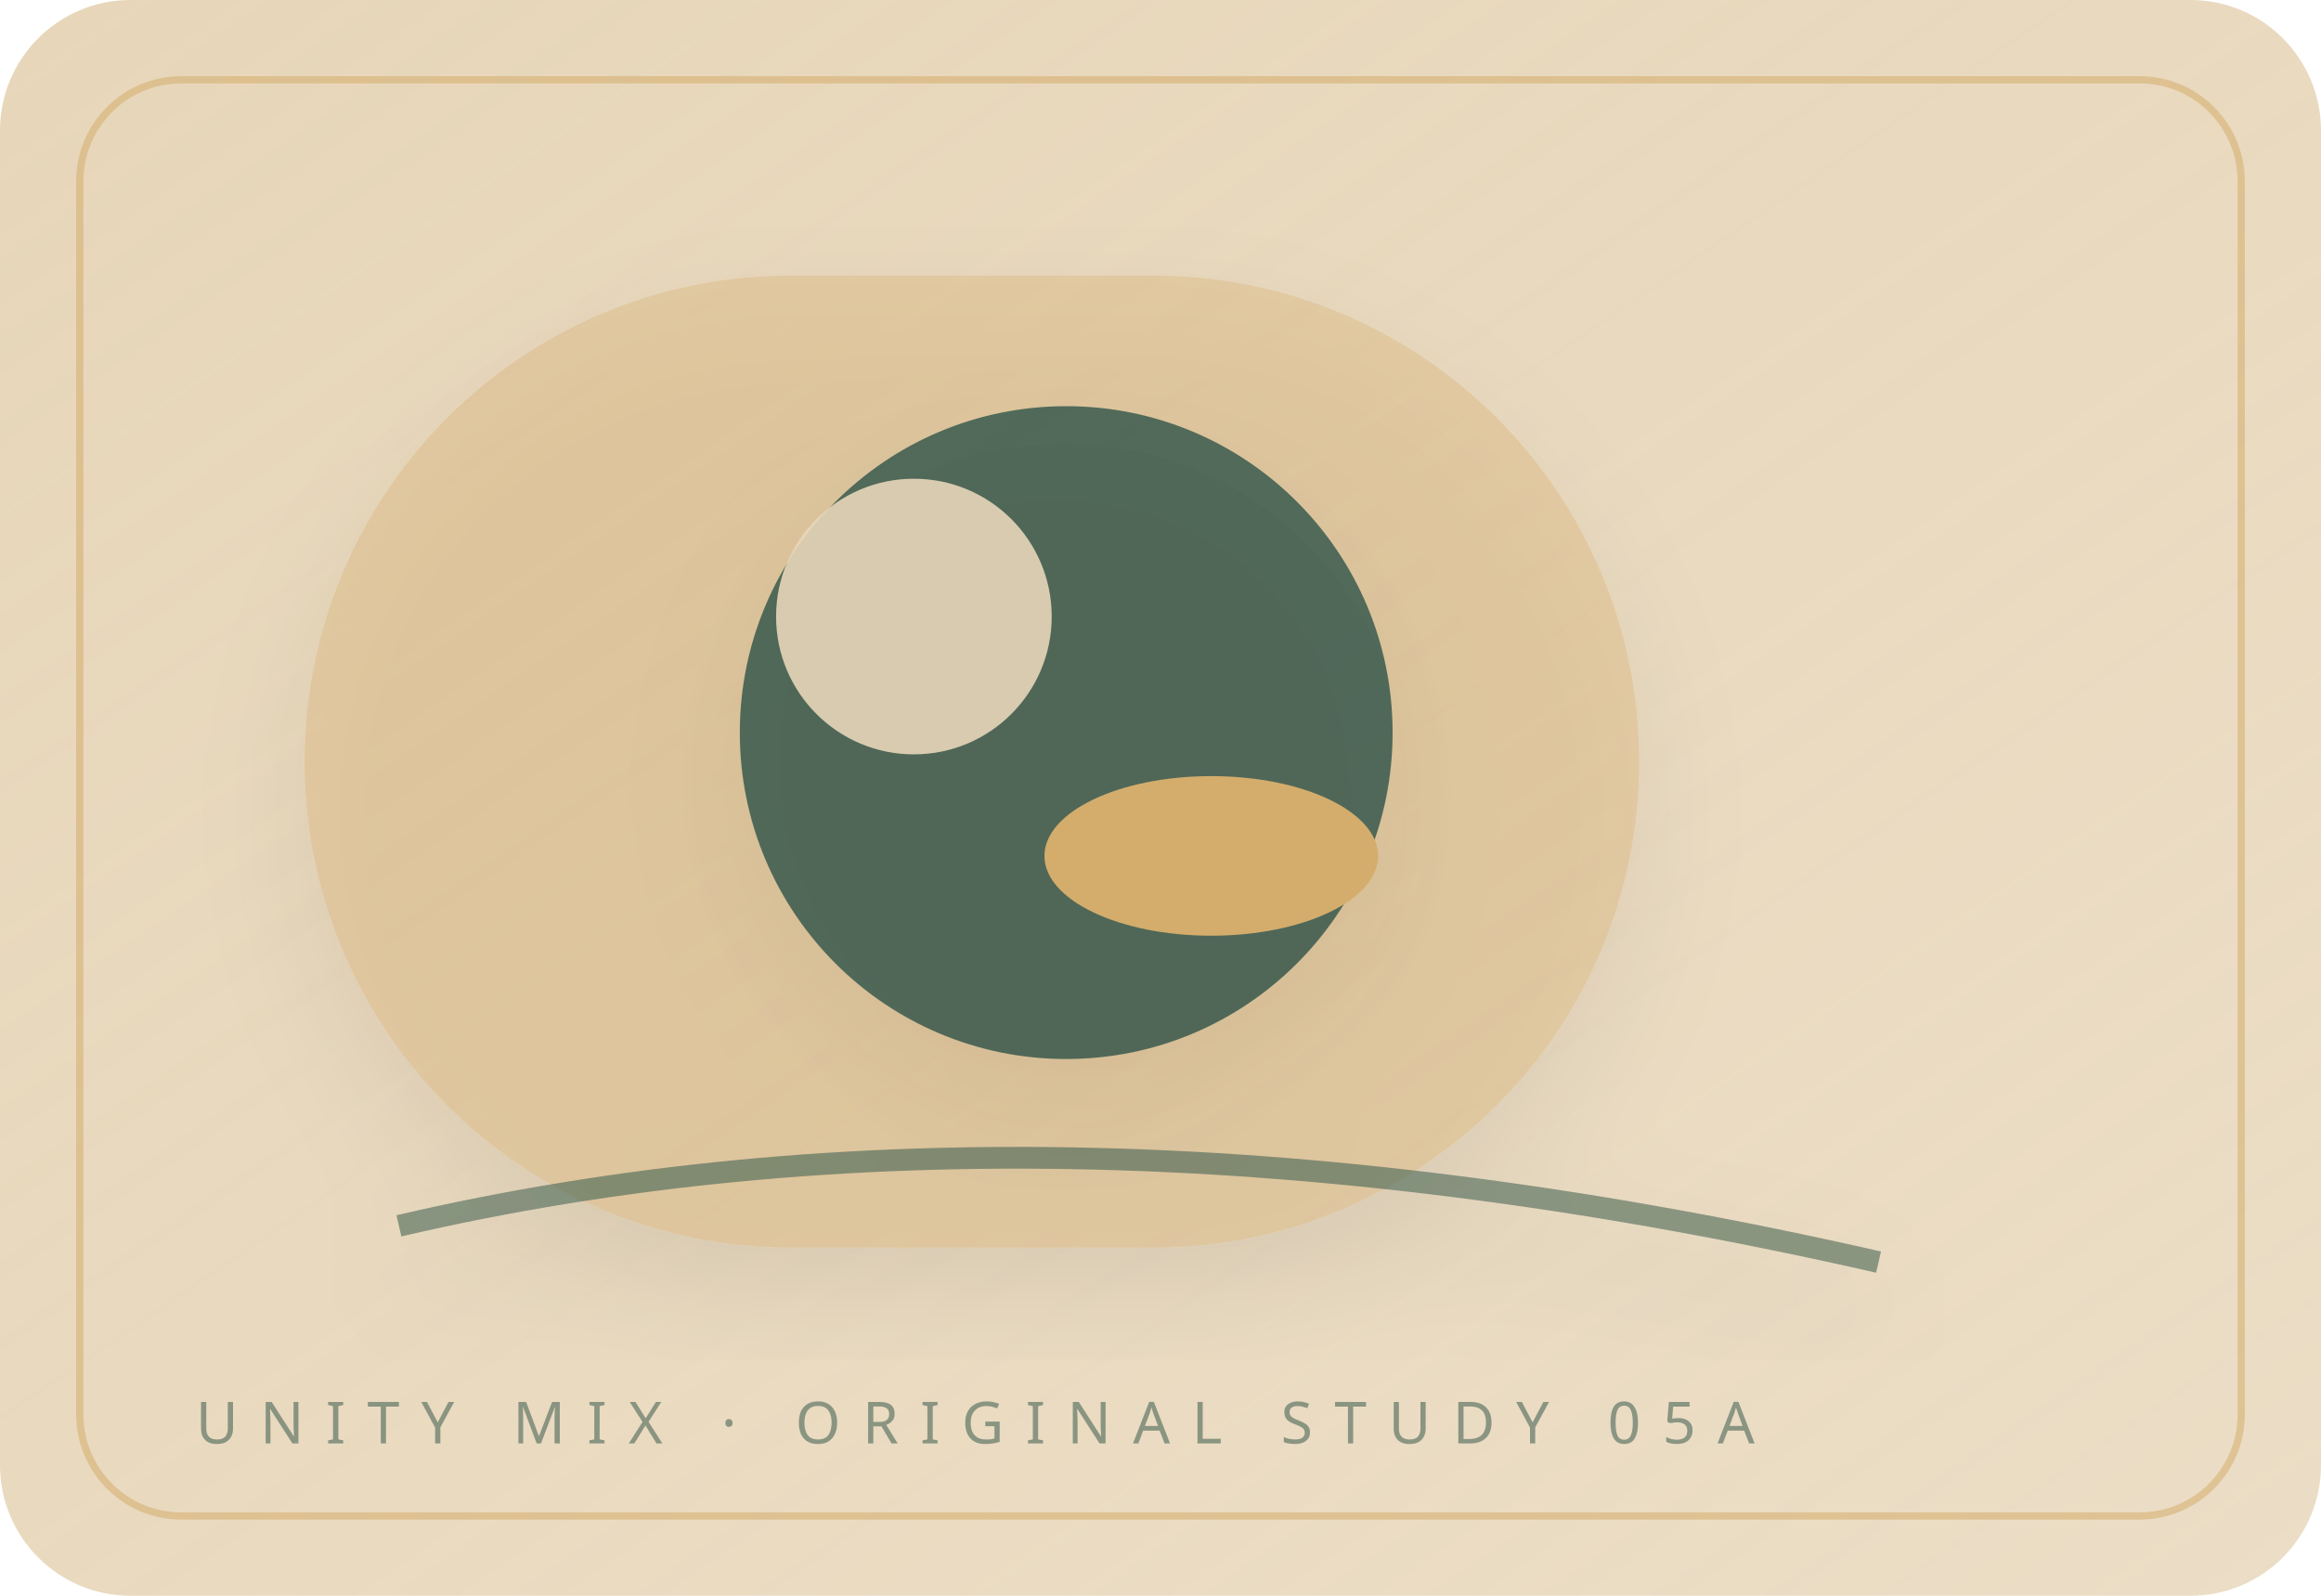
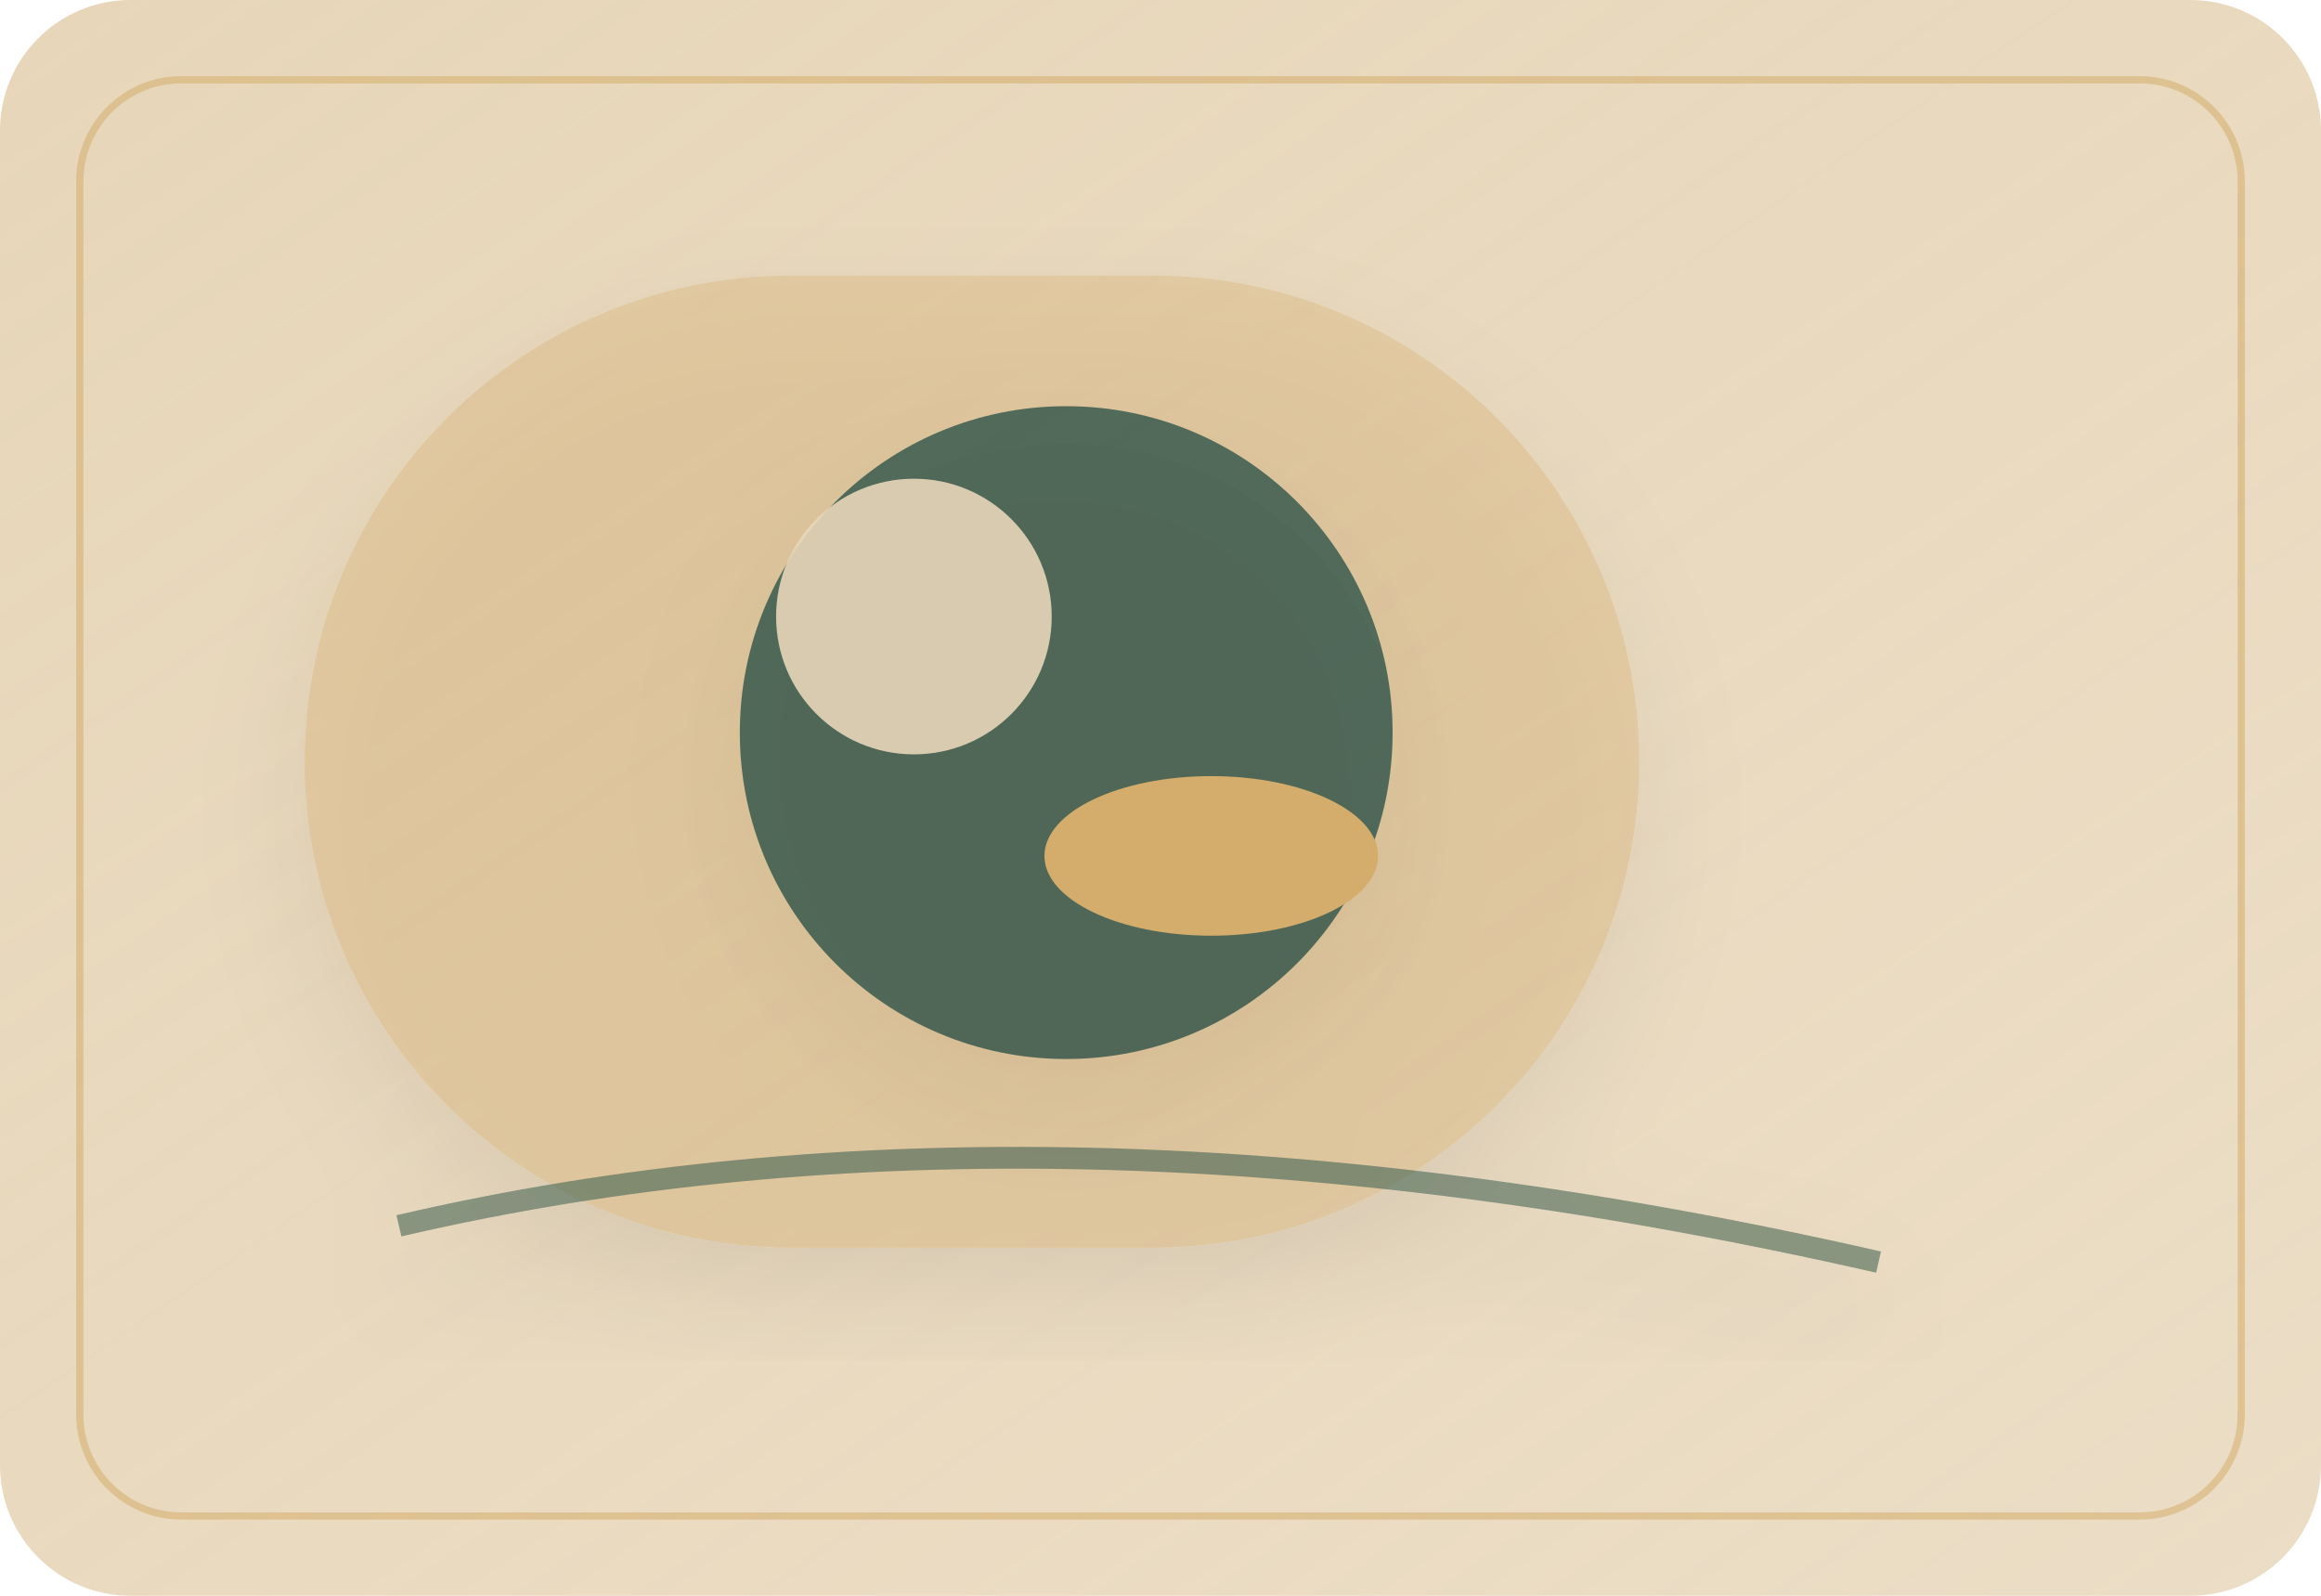
<svg xmlns="http://www.w3.org/2000/svg" width="320" height="220" viewBox="0 0 320 220">
  <defs>
    <linearGradient id="g" x2="1" y2="1">
      <stop stop-color="#e7d6b9" />
      <stop offset="1" stop-color="#e7d6b9" stop-opacity=".82" />
    </linearGradient>
    <filter id="s">
      <feDropShadow dx="0" dy="7" stdDeviation="8" flood-color="#15110d" flood-opacity=".18" />
    </filter>
  </defs>
  <rect width="320" height="220" rx="18" fill="url(#g)" />
  <rect x="11" y="11" width="298" height="198" rx="14" fill="none" stroke="#d4ad6c" stroke-opacity=".55" />
  <g filter="url(#s)">
    <rect x="42" y="38" width="184" height="134" rx="67" fill="#d4ad6c" opacity=".35" />
    <circle cx="147" cy="101" r="45" fill="#3a5b4c" opacity=".85" />
    <circle cx="126" cy="85" r="19" fill="#e7d6b9" opacity=".9" />
    <ellipse cx="167" cy="118" rx="23" ry="11" fill="#d4ad6c" />
    <path d="M55 169 Q145 148 259 174" fill="none" stroke="#3a5b4c" stroke-width="3" opacity=".55" />
  </g>
-   <text x="27" y="199" font-size="8" letter-spacing="3" font-family="sans-serif" fill="#3a5b4c" opacity=".55">UNITY MIX · ORIGINAL STUDY 05A</text>
</svg>
